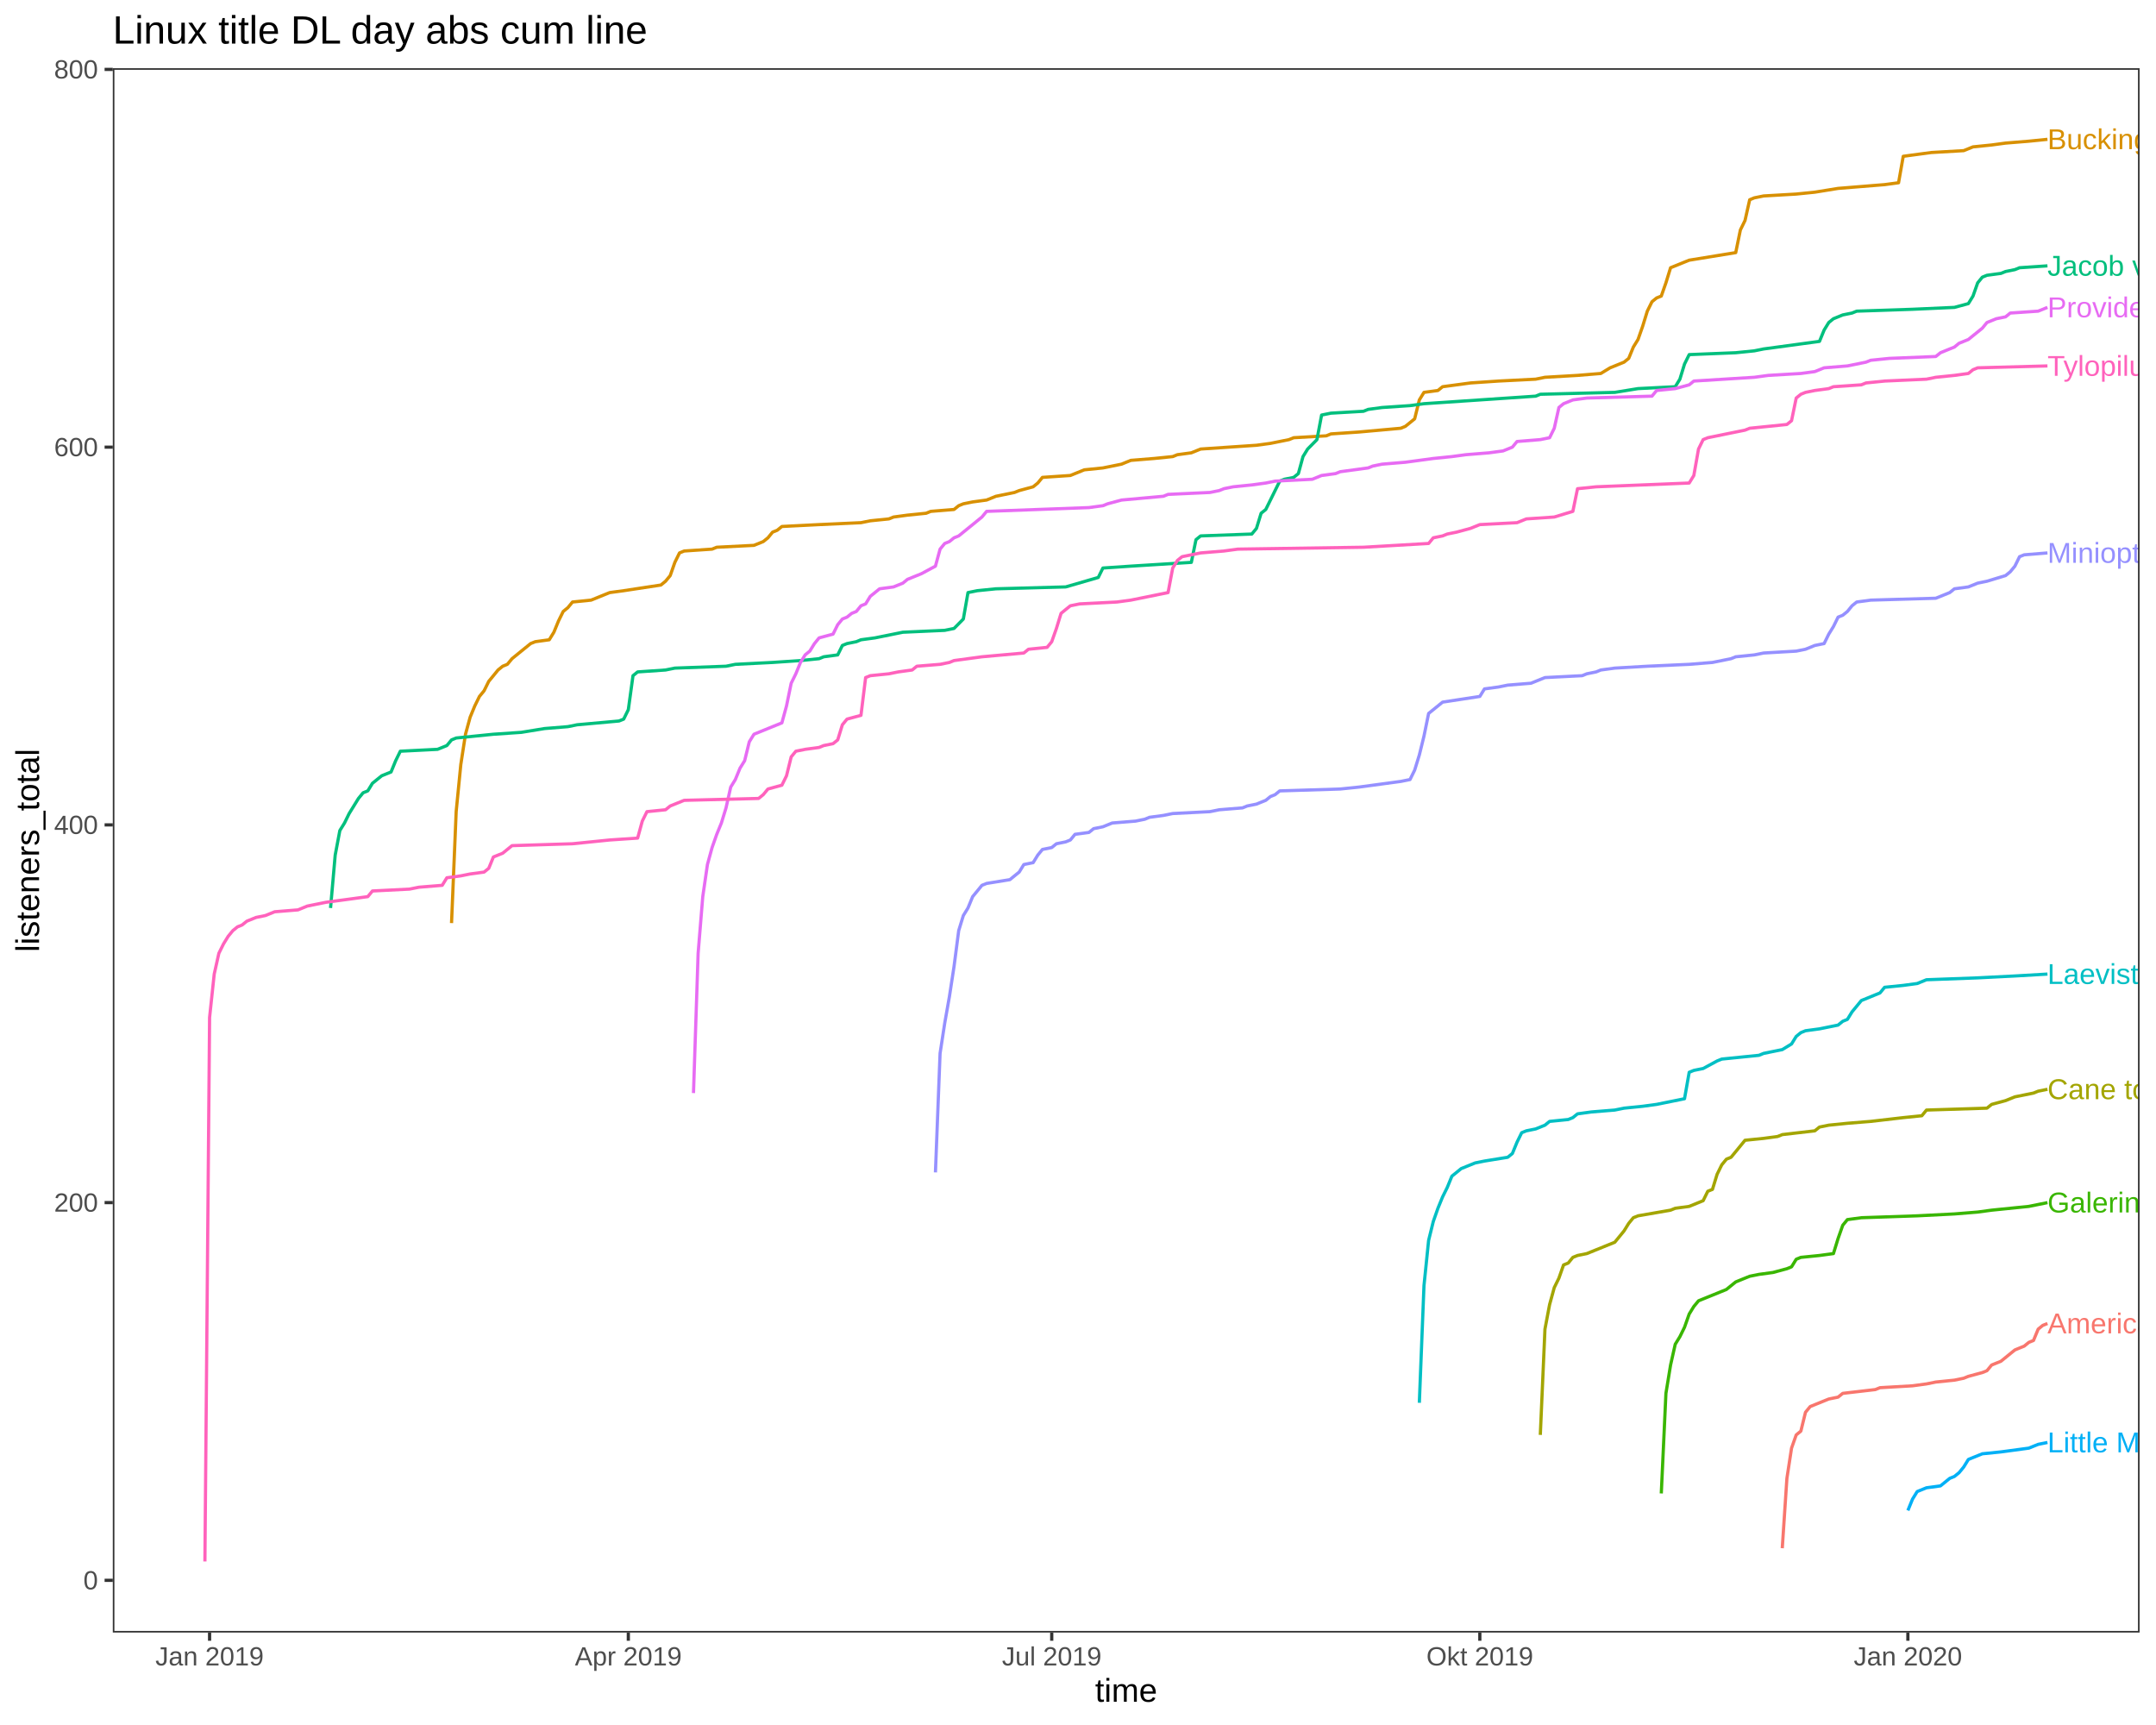
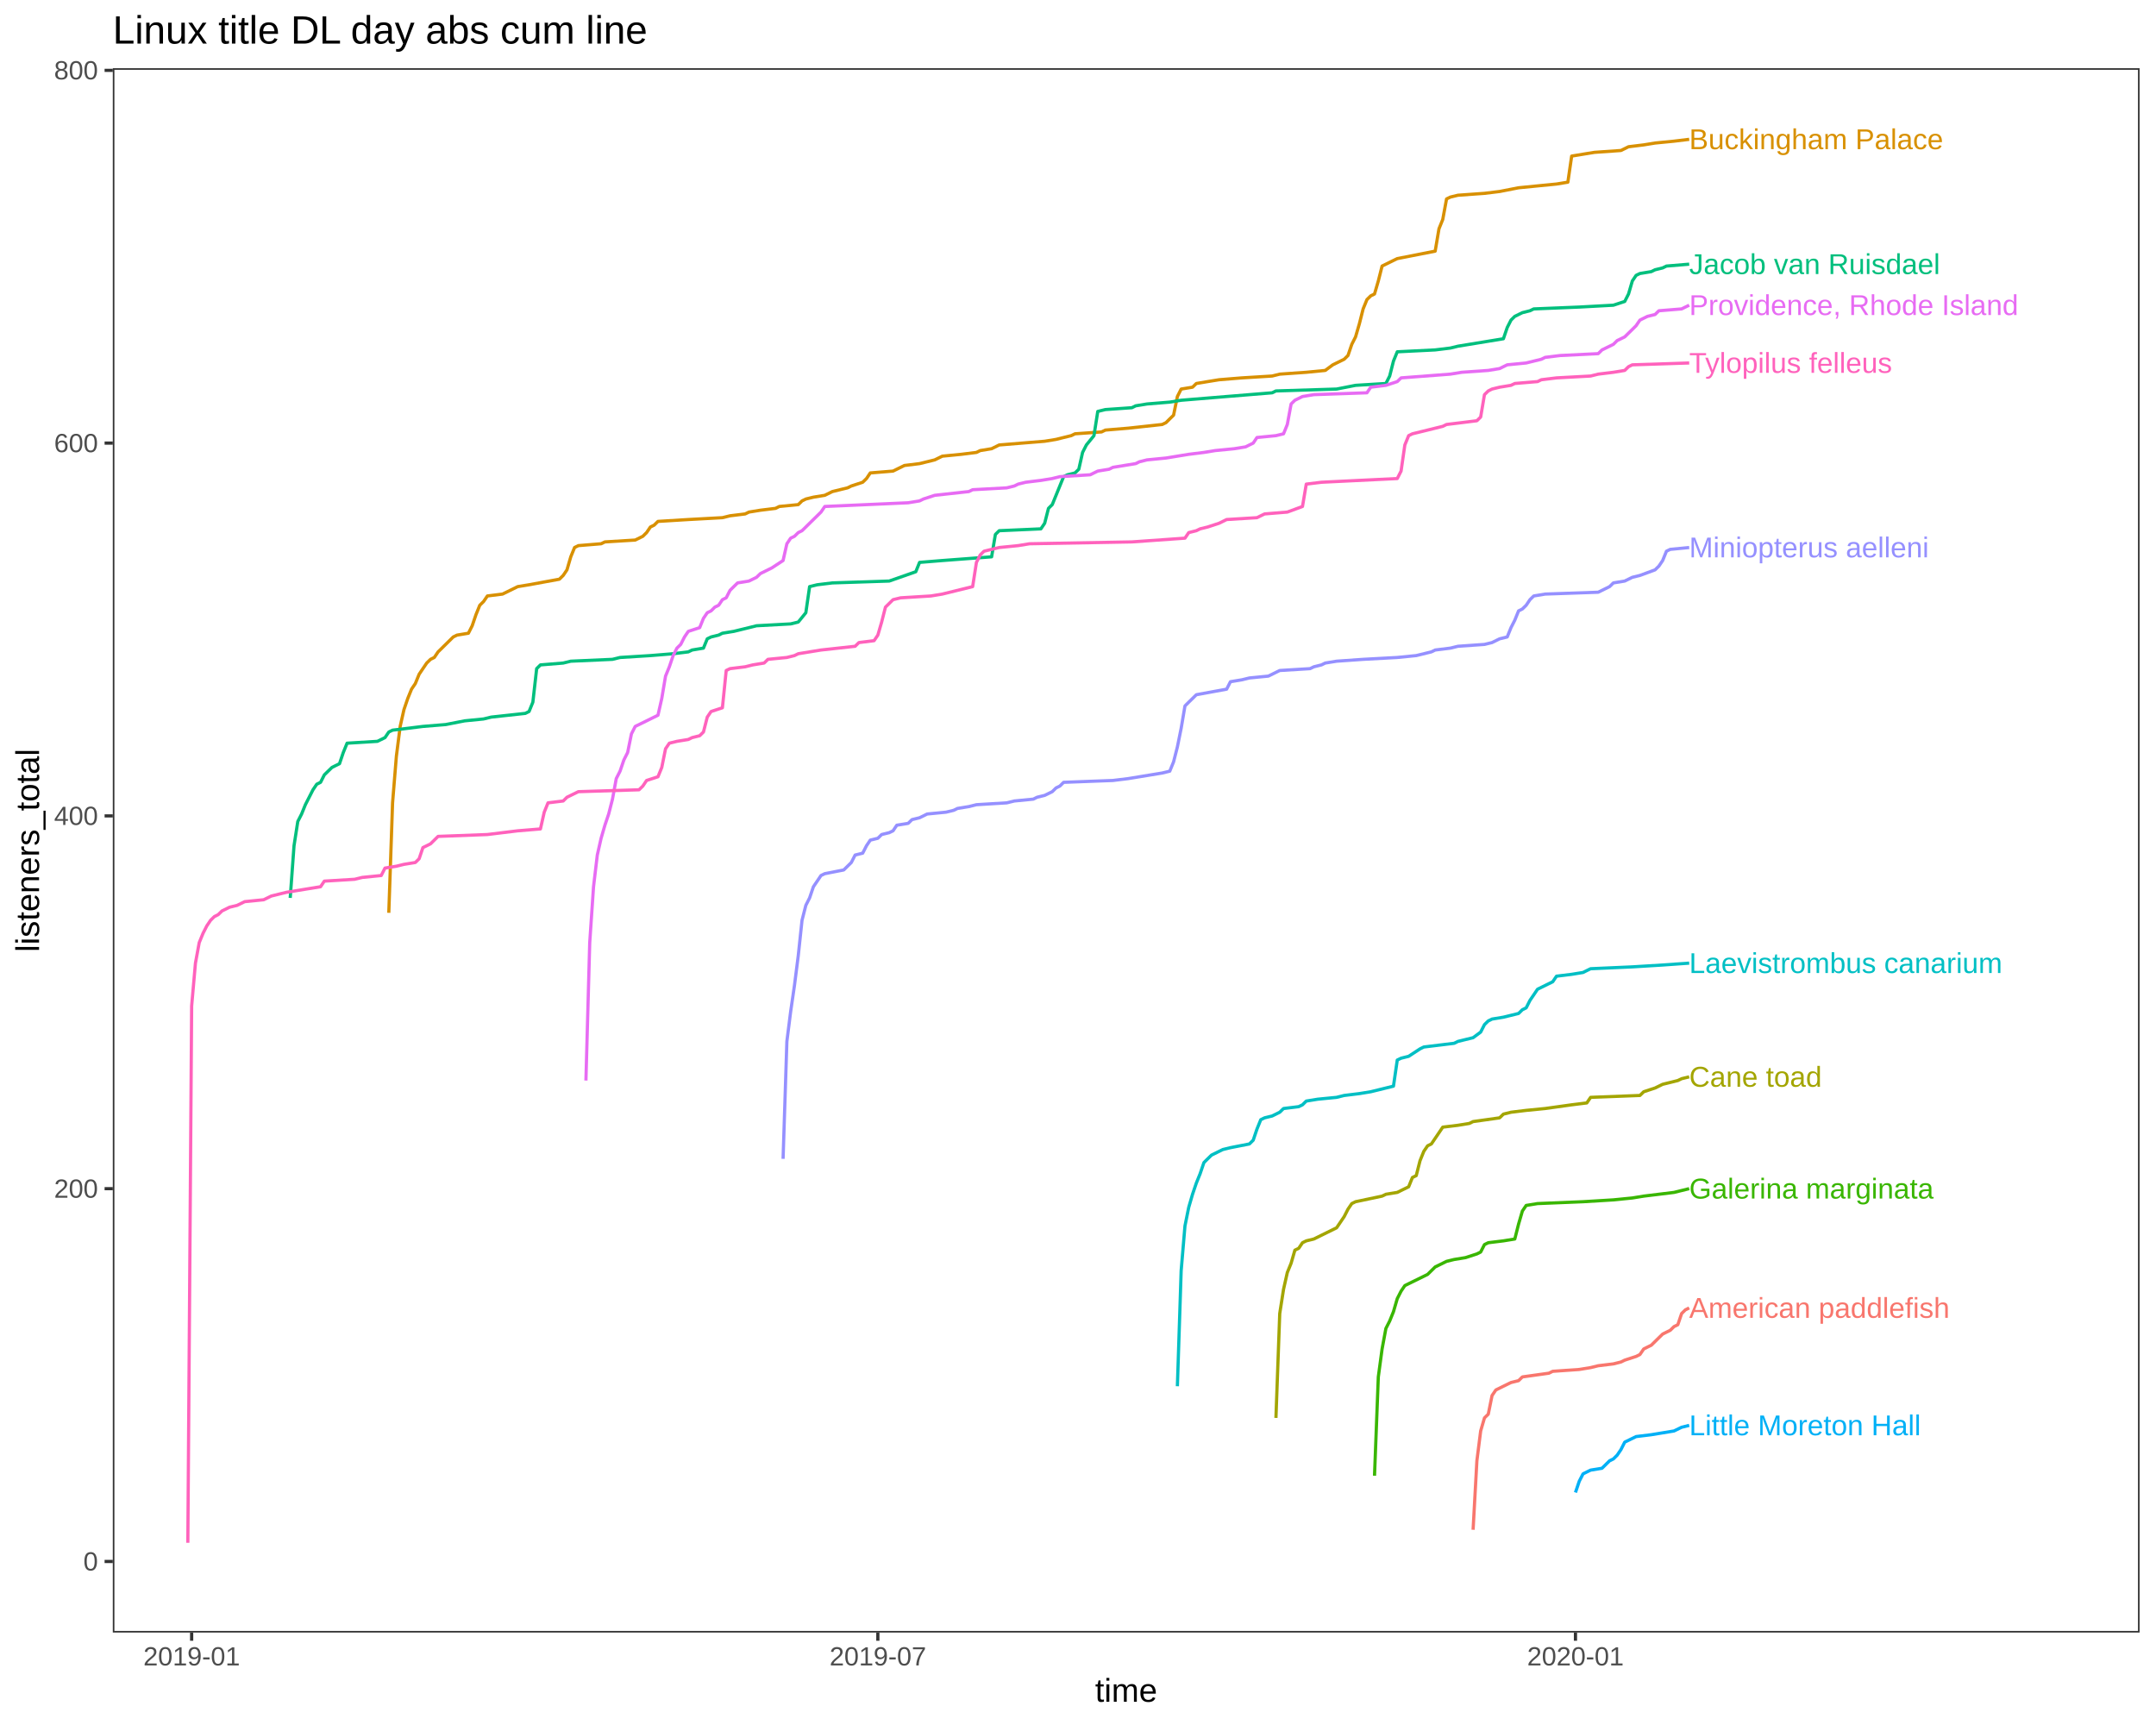
<svg xmlns="http://www.w3.org/2000/svg" viewBox="0 0 720.00 576.00">
  <defs>
    <style type="text/css">
    line, polyline, polygon, path, rect, circle {
      fill: none;
      stroke: #000000;
      stroke-linecap: round;
      stroke-linejoin: round;
      stroke-miterlimit: 10.00;
    }
  </style>
  </defs>
  <rect width="100%" height="100%" style="stroke: none; fill: #FFFFFF;" />
  <rect x="0.00" y="0.00" width="720.00" height="576.00" style="stroke-width: 1.07; stroke: #FFFFFF; fill: #FFFFFF;" />
  <defs>
    <clipPath id="cpMzcuNjd8NzE0LjUyfDU0NS4xM3wyMi43Nw==">
      <rect x="37.67" y="22.77" width="676.85" height="522.36" />
    </clipPath>
  </defs>
  <rect x="37.67" y="22.77" width="676.85" height="522.36" style="stroke-width: 1.07; stroke: none; fill: #FFFFFF;" clip-path="url(#cpMzcuNjd8NzE0LjUyfDU0NS4xM3wyMi43Nw==)" />
-   <polyline points="595.19,516.97 596.74,493.64 598.29,483.55 599.85,479.13 601.40,477.87 602.95,471.57 604.51,469.67 606.06,469.04 607.62,468.41 609.17,467.78 610.72,467.15 613.83,466.52 615.39,465.26 626.26,464.00 627.82,463.37 638.69,462.74 643.35,462.11 646.46,461.48 652.68,460.85 655.79,460.21 657.34,459.58 662.00,458.32 663.55,457.69 665.11,455.80 666.66,455.17 668.22,454.54 669.77,453.28 671.32,452.02 672.88,450.76 674.43,450.12 675.99,449.49 677.54,448.23 679.09,447.60 680.65,443.82 682.20,442.56 683.75,441.93 " style="stroke-width: 1.07; stroke: #F8766D; stroke-linecap: butt;" clip-path="url(#cpMzcuNjd8NzE0LjUyfDU0NS4xM3wyMi43Nw==)" />
-   <polyline points="150.79,308.23 152.34,271.02 153.89,255.26 155.45,245.17 157.00,239.49 158.56,235.71 160.11,232.55 161.66,230.66 163.22,227.51 164.77,225.62 166.32,223.72 167.88,222.46 169.43,221.83 170.99,219.94 174.09,217.42 175.65,216.16 177.20,214.90 178.76,214.27 183.42,213.63 184.97,211.11 186.52,207.33 188.08,204.18 189.63,202.91 191.19,201.02 197.40,200.39 198.96,199.76 200.51,199.13 202.06,198.50 203.62,197.87 208.28,197.24 220.71,195.35 222.26,194.08 223.82,192.19 225.37,187.78 226.92,184.63 228.48,183.99 237.80,183.36 239.36,182.73 251.79,182.10 254.89,180.84 256.45,179.58 258.00,177.69 259.56,177.06 261.11,175.80 273.54,175.17 287.52,174.53 290.63,173.90 296.85,173.27 298.40,172.64 303.06,172.01 309.28,171.38 310.83,170.75 318.60,170.12 320.16,168.86 321.71,168.23 324.82,167.60 329.48,166.97 332.59,165.71 335.69,165.08 338.80,164.44 340.36,163.81 345.02,162.55 346.57,161.29 348.12,159.40 357.45,158.77 359.00,158.14 362.11,156.88 368.32,156.25 374.54,154.99 376.09,154.35 377.65,153.72 385.42,153.09 391.63,152.46 393.19,151.83 397.85,151.20 400.95,149.94 419.60,148.68 424.26,148.05 427.37,147.42 430.48,146.79 432.03,146.16 442.91,145.53 444.46,144.89 453.79,144.26 467.77,143.00 469.32,142.37 470.88,141.11 472.43,139.85 473.99,133.54 475.54,131.02 480.20,130.39 481.75,129.13 486.42,128.50 491.08,127.87 500.40,127.24 512.83,126.61 515.94,125.98 526.82,125.35 534.59,124.71 537.69,122.82 539.25,122.19 540.80,121.56 542.35,120.93 543.91,119.67 545.46,115.89 547.02,113.36 548.57,108.95 550.12,103.90 551.68,100.75 553.23,99.49 554.79,98.86 556.34,94.44 557.89,89.40 561.00,88.14 562.55,87.51 564.11,86.88 579.65,84.35 581.20,76.79 582.75,73.63 584.31,66.70 585.86,66.06 588.97,65.43 599.85,64.80 606.06,64.17 613.83,62.91 629.37,61.65 634.03,61.02 635.59,52.19 640.25,51.56 644.91,50.93 655.79,50.30 657.34,49.67 658.89,49.04 665.11,48.41 669.77,47.78 677.54,47.15 683.75,46.52 " style="stroke-width: 1.07; stroke: #D89000; stroke-linecap: butt;" clip-path="url(#cpMzcuNjd8NzE0LjUyfDU0NS4xM3wyMi43Nw==)" />
-   <polyline points="514.39,479.13 515.94,443.82 517.49,435.62 519.05,429.94 520.60,426.79 522.15,422.38 523.71,421.75 525.26,419.85 526.82,419.22 529.92,418.59 533.03,417.33 539.25,414.81 540.80,412.92 542.35,411.02 543.91,408.50 545.46,406.61 547.02,405.98 557.89,404.09 559.45,403.46 564.11,402.83 565.66,402.20 568.77,400.93 570.32,397.78 571.88,397.15 573.43,392.11 574.99,388.95 576.54,387.06 578.09,386.43 579.65,384.54 581.20,382.65 582.75,380.75 588.97,380.12 593.63,379.49 595.19,378.86 606.06,377.60 607.62,376.34 610.72,375.71 616.94,375.08 624.71,374.45 635.59,373.19 641.80,372.56 643.35,370.66 663.55,370.03 665.11,368.77 669.77,367.51 671.32,366.88 672.88,366.25 675.99,365.62 679.09,364.99 680.65,364.36 683.75,363.73 " style="stroke-width: 1.07; stroke: #A3A500; stroke-linecap: butt;" clip-path="url(#cpMzcuNjd8NzE0LjUyfDU0NS4xM3wyMi43Nw==)" />
-   <polyline points="554.79,498.68 556.34,465.26 557.89,455.80 559.45,448.86 561.00,446.34 562.55,443.19 564.11,438.77 565.66,436.25 567.22,434.36 568.77,433.73 570.32,433.10 573.43,431.84 576.54,430.57 578.09,429.31 579.65,428.05 581.20,427.42 582.75,426.79 584.31,426.16 587.42,425.53 592.08,424.90 596.74,423.64 598.29,423.01 599.85,420.48 601.40,419.85 607.62,419.22 612.28,418.59 613.83,413.55 615.39,409.13 616.94,407.24 621.60,406.61 640.25,405.98 652.68,405.35 660.45,404.72 665.11,404.09 677.54,402.83 680.65,402.20 683.75,401.57 " style="stroke-width: 1.07; stroke: #39B600; stroke-linecap: butt;" clip-path="url(#cpMzcuNjd8NzE0LjUyfDU0NS4xM3wyMi43Nw==)" />
-   <polyline points="110.39,303.19 111.94,285.53 113.49,277.33 115.05,274.81 116.60,271.65 119.71,266.61 121.26,264.72 122.82,264.09 124.37,261.56 125.92,260.30 127.48,259.04 129.03,258.41 130.59,257.78 132.14,254.00 133.69,250.84 146.12,250.21 147.68,249.58 149.23,248.95 150.79,247.06 152.34,246.43 158.56,245.80 164.77,245.17 174.09,244.54 181.86,243.27 189.63,242.64 192.74,242.01 206.72,240.75 208.28,240.12 209.83,236.97 211.39,225.62 212.94,224.36 222.26,223.72 225.37,223.09 242.46,222.46 245.57,221.83 258.00,221.20 267.32,220.57 273.54,219.94 275.09,219.31 279.76,218.68 281.31,215.53 282.86,214.90 285.97,214.27 287.52,213.63 292.19,213.00 295.29,212.37 298.40,211.74 301.51,211.11 315.49,210.48 318.60,209.85 321.71,206.70 323.26,197.87 326.37,197.24 332.59,196.61 355.89,195.98 366.77,192.82 368.32,189.67 377.65,189.04 397.85,187.78 399.40,180.21 400.95,178.95 418.05,178.32 419.60,176.43 421.15,171.38 422.71,170.12 427.37,160.66 428.92,160.03 432.03,159.40 433.59,158.14 435.14,152.46 436.69,149.94 439.80,146.79 441.35,138.59 444.46,137.96 455.34,137.33 456.89,136.70 461.55,136.07 470.88,135.44 475.54,134.80 494.19,133.54 503.51,132.91 512.83,132.28 514.39,131.65 539.25,131.02 547.02,129.76 559.45,129.13 561.00,126.61 562.55,121.56 564.11,118.41 579.65,117.78 585.86,117.15 588.97,116.52 593.63,115.89 607.62,113.99 609.17,110.21 610.72,107.69 612.28,106.43 613.83,105.80 615.39,105.16 618.49,104.53 620.05,103.90 638.69,103.27 652.68,102.64 657.34,101.38 658.89,98.86 660.45,94.44 662.00,92.55 663.55,91.92 668.22,91.29 669.77,90.66 672.88,90.03 674.43,89.40 683.75,88.77 " style="stroke-width: 1.07; stroke: #00BF7D; stroke-linecap: butt;" clip-path="url(#cpMzcuNjd8NzE0LjUyfDU0NS4xM3wyMi43Nw==)" />
-   <polyline points="473.99,468.41 475.54,429.31 477.09,414.18 478.65,407.87 480.20,403.46 481.75,399.67 483.31,396.52 484.86,392.74 486.42,391.48 487.97,390.21 491.08,388.95 492.63,388.32 495.74,387.69 503.51,386.43 505.06,385.17 506.62,381.38 508.17,378.23 509.72,377.60 512.83,376.97 514.39,376.34 515.94,375.71 517.49,374.45 523.71,373.82 525.26,373.19 526.82,371.93 531.48,371.29 539.25,370.66 542.35,370.03 548.57,369.40 553.23,368.77 556.34,368.14 562.55,366.88 564.11,358.05 565.66,357.42 568.77,356.79 573.43,354.27 574.99,353.64 581.20,353.01 587.42,352.38 588.97,351.74 592.08,351.11 595.19,350.48 598.29,348.59 599.85,346.07 601.40,344.81 602.95,344.18 607.62,343.55 610.72,342.92 613.83,342.29 615.39,341.02 616.94,340.39 618.49,337.87 620.05,335.98 621.60,334.09 624.71,332.83 626.26,332.19 627.82,331.56 629.37,329.67 635.59,329.04 640.25,328.41 641.80,327.78 643.35,327.15 660.45,326.52 672.88,325.89 683.75,325.26 " style="stroke-width: 1.07; stroke: #00BFC4; stroke-linecap: butt;" clip-path="url(#cpMzcuNjd8NzE0LjUyfDU0NS4xM3wyMi43Nw==)" />
-   <polyline points="637.14,504.36 638.69,500.58 640.25,498.05 641.80,497.42 643.35,496.79 648.02,496.16 651.12,493.64 652.68,493.01 654.23,491.75 655.79,489.85 657.34,487.33 658.89,486.70 660.45,486.07 662.00,485.44 668.22,484.81 677.54,483.55 679.09,482.92 680.65,482.29 683.75,481.66 " style="stroke-width: 1.07; stroke: #00B0F6; stroke-linecap: butt;" clip-path="url(#cpMzcuNjd8NzE0LjUyfDU0NS4xM3wyMi43Nw==)" />
-   <polyline points="312.39,391.48 313.94,351.74 315.49,341.65 317.05,332.83 318.60,322.74 320.16,310.75 321.71,305.71 323.26,303.19 324.82,299.40 326.37,297.51 327.92,295.62 329.48,294.99 337.25,293.73 338.80,292.46 340.36,291.20 341.91,288.68 345.02,288.05 346.57,285.53 348.12,283.64 351.23,283.01 352.79,281.74 355.89,281.11 357.45,280.48 359.00,278.59 363.66,277.96 365.22,276.70 368.32,276.07 369.88,275.44 371.43,274.81 379.20,274.18 382.31,273.55 383.86,272.91 388.52,272.28 391.63,271.65 404.06,271.02 407.17,270.39 414.94,269.76 416.49,269.13 419.60,268.50 421.15,267.87 422.71,267.24 424.26,265.98 425.82,265.35 427.37,264.09 447.57,263.46 453.79,262.82 458.45,262.19 467.77,260.93 470.88,260.30 472.43,257.15 473.99,252.10 475.54,245.80 477.09,238.23 478.65,236.97 480.20,235.71 481.75,234.45 494.19,232.55 495.74,230.03 500.40,229.40 503.51,228.77 511.28,228.14 512.83,227.51 514.39,226.88 515.94,226.25 528.37,225.62 529.92,224.99 533.03,224.36 534.59,223.72 539.25,223.09 550.12,222.46 564.11,221.83 571.88,221.20 578.09,219.94 579.65,219.31 585.86,218.68 588.97,218.05 599.85,217.42 602.95,216.79 606.06,215.53 609.17,214.90 610.72,211.74 612.28,209.22 613.83,206.07 615.39,205.44 616.94,204.18 618.49,202.28 620.05,201.02 624.71,200.39 646.46,199.76 648.02,199.13 651.12,197.87 652.68,196.61 657.34,195.98 660.45,194.72 663.55,194.08 669.77,192.19 671.32,190.93 672.88,189.04 674.43,185.89 675.99,185.26 683.75,184.63 " style="stroke-width: 1.07; stroke: #9590FF; stroke-linecap: butt;" clip-path="url(#cpMzcuNjd8NzE0LjUyfDU0NS4xM3wyMi43Nw==)" />
-   <polyline points="231.59,364.99 233.14,318.32 234.69,299.40 236.25,288.68 237.80,283.01 239.36,278.59 240.91,274.81 242.46,269.76 244.02,262.82 245.57,260.30 247.12,256.52 248.68,254.00 250.23,247.69 251.79,245.17 253.34,244.54 254.89,243.91 256.45,243.27 259.56,242.01 261.11,241.38 262.66,235.71 264.22,228.14 265.77,224.99 267.32,221.20 268.88,218.68 270.43,217.42 271.99,214.90 273.54,213.00 278.20,211.74 279.76,208.59 281.31,206.70 282.86,206.07 284.42,204.81 285.97,204.18 287.52,202.28 289.08,201.65 290.63,199.13 292.19,197.87 293.74,196.61 298.40,195.98 299.96,195.35 301.51,194.72 303.06,193.45 306.17,192.19 307.72,191.56 312.39,189.04 313.94,183.36 315.49,181.47 317.05,180.84 318.60,179.58 320.16,178.95 321.71,177.69 323.26,176.43 324.82,175.17 326.37,173.90 327.92,172.64 329.48,170.75 346.57,170.12 363.66,169.49 368.32,168.86 369.88,168.23 374.54,166.97 388.52,165.71 390.08,165.08 404.06,164.44 407.17,163.81 408.72,163.18 411.83,162.55 418.05,161.92 422.71,161.29 425.82,160.66 438.25,160.03 439.80,159.40 441.35,158.77 446.02,158.14 447.57,157.51 456.89,156.25 458.45,155.62 461.55,154.99 469.32,154.35 473.99,153.72 478.65,153.09 484.86,152.46 489.52,151.83 497.29,151.20 501.95,150.57 503.51,149.94 505.06,149.31 506.62,147.42 514.39,146.79 517.49,146.16 519.05,143.00 520.60,136.07 522.15,134.80 523.71,134.17 525.26,133.54 529.92,132.91 551.68,132.28 553.23,130.39 559.45,129.76 564.11,128.50 565.66,127.24 585.86,125.98 590.52,125.35 601.40,124.71 606.06,124.08 607.62,123.45 609.17,122.82 616.94,122.19 623.15,120.93 624.71,120.30 630.92,119.67 646.46,119.04 648.02,117.78 651.12,116.52 652.68,115.89 654.23,114.62 655.79,113.99 657.34,113.36 658.89,112.10 660.45,110.84 662.00,109.58 663.55,107.69 665.11,107.06 666.66,106.43 669.77,105.80 671.32,104.53 680.65,103.90 682.20,103.27 683.75,102.64 " style="stroke-width: 1.07; stroke: #E76BF3; stroke-linecap: butt;" clip-path="url(#cpMzcuNjd8NzE0LjUyfDU0NS4xM3wyMi43Nw==)" />
-   <polyline points="68.43,521.39 69.99,339.76 71.54,325.26 73.09,318.32 74.65,315.17 76.20,312.65 77.76,310.75 79.31,309.49 80.86,308.86 82.42,307.60 83.97,306.97 85.52,306.34 88.63,305.71 90.19,305.08 91.74,304.45 99.51,303.82 101.06,303.19 102.62,302.55 108.83,301.29 113.49,300.66 122.82,299.40 124.37,297.51 136.80,296.88 139.91,296.25 147.68,295.62 149.23,293.10 153.89,292.46 157.00,291.83 161.66,291.20 163.22,289.94 164.77,286.16 166.32,285.53 167.88,284.90 169.43,283.64 170.99,282.37 191.19,281.74 197.40,281.11 203.62,280.48 212.94,279.85 214.49,274.18 216.05,271.02 222.26,270.39 223.82,269.13 225.37,268.50 228.48,267.24 253.34,266.61 254.89,265.35 256.45,263.46 261.11,262.19 262.66,259.04 264.22,252.73 265.77,250.84 268.88,250.21 273.54,249.58 275.09,248.95 278.20,248.32 279.76,247.06 281.31,242.01 282.86,240.12 287.52,238.86 289.08,226.25 290.63,225.62 296.85,224.99 299.96,224.36 304.62,223.72 306.17,222.46 313.94,221.83 317.05,221.20 318.60,220.57 323.26,219.94 327.92,219.31 341.91,218.05 343.46,216.79 349.68,216.16 351.23,214.27 352.79,209.85 354.34,204.81 355.89,203.54 357.45,202.28 360.55,201.65 372.99,201.02 377.65,200.39 390.08,197.87 391.63,189.67 393.19,187.15 394.74,185.89 397.85,185.26 400.95,184.63 408.72,183.99 413.39,183.36 455.34,182.73 477.09,181.47 478.65,179.58 481.75,178.95 483.31,178.32 486.42,177.69 491.08,176.43 492.63,175.80 494.19,175.17 506.62,174.53 508.17,173.90 509.72,173.27 519.05,172.64 525.26,170.75 526.82,163.18 533.03,162.55 564.11,161.29 565.66,158.77 567.22,149.94 568.77,146.79 570.32,146.16 573.43,145.53 576.54,144.89 579.65,144.26 582.75,143.63 584.31,143.00 590.52,142.37 596.74,141.74 598.29,140.48 599.85,132.91 601.40,131.65 602.95,131.02 606.06,130.39 610.72,129.76 612.28,129.13 621.60,128.50 623.15,127.87 629.37,127.24 643.35,126.61 646.46,125.98 652.68,125.35 657.34,124.71 658.89,123.45 660.45,122.82 683.75,122.19 " style="stroke-width: 1.07; stroke: #FF62BC; stroke-linecap: butt;" clip-path="url(#cpMzcuNjd8NzE0LjUyfDU0NS4xM3wyMi43Nw==)" />
+   <polyline points="491.94,510.81 493.21,487.78 494.47,477.82 495.74,473.46 497.01,472.22 498.27,466.00 499.54,464.13 500.80,463.51 502.07,462.88 503.34,462.26 504.60,461.64 507.13,461.02 508.40,459.77 517.26,458.53 518.53,457.90 527.39,457.28 531.19,456.66 533.72,456.04 538.79,455.42 541.32,454.79 542.58,454.17 546.38,452.93 547.65,452.30 548.92,450.44 550.18,449.81 551.45,449.19 552.71,447.95 553.98,446.70 555.25,445.46 556.51,444.83 557.78,444.21 559.04,442.97 560.31,442.35 561.58,438.61 562.84,437.37 564.11,436.74 " style="stroke-width: 1.07; stroke: #F8766D; stroke-linecap: butt;" clip-path="url(#cpMzcuNjd8NzE0LjUyfDU0NS4xM3wyMi43Nw==)" />
+   <polyline points="129.84,304.80 131.10,268.08 132.37,252.52 133.64,242.56 134.90,236.96 136.17,233.23 137.43,230.12 138.70,228.25 139.97,225.14 141.23,223.27 142.50,221.40 143.77,220.16 145.03,219.54 146.30,217.67 148.83,215.18 150.10,213.93 151.36,212.69 152.63,212.07 156.43,211.44 157.69,208.95 158.96,205.22 160.22,202.11 161.49,200.86 162.76,199.00 167.82,198.37 169.09,197.75 170.35,197.13 171.62,196.51 172.89,195.88 176.68,195.26 186.81,193.40 188.08,192.15 189.34,190.28 190.61,185.93 191.88,182.82 193.14,182.19 200.74,181.57 202.01,180.95 212.13,180.33 214.67,179.08 215.93,177.84 217.20,175.97 218.46,175.35 219.73,174.10 229.86,173.48 241.25,172.86 243.79,172.23 248.85,171.61 250.12,170.99 253.92,170.37 258.98,169.75 260.25,169.12 266.58,168.50 267.84,167.26 269.11,166.63 271.64,166.01 275.44,165.39 277.97,164.14 280.50,163.52 283.04,162.90 284.30,162.28 288.10,161.03 289.37,159.79 290.63,157.92 298.23,157.30 299.49,156.68 302.03,155.43 307.09,154.81 312.16,153.56 313.42,152.94 314.69,152.32 321.02,151.70 326.08,151.07 327.35,150.45 331.15,149.83 333.68,148.58 348.87,147.34 352.67,146.72 355.20,146.09 357.74,145.47 359.00,144.85 367.86,144.23 369.13,143.61 376.73,142.98 388.12,141.74 389.39,141.12 390.65,139.87 391.92,138.63 393.19,132.40 394.45,129.91 398.25,129.29 399.52,128.05 403.31,127.42 407.11,126.80 414.71,126.18 424.84,125.56 427.37,124.93 436.23,124.31 442.56,123.69 445.10,121.82 446.36,121.20 447.63,120.58 448.89,119.96 450.16,118.71 451.43,114.98 452.69,112.49 453.96,108.13 455.22,103.15 456.49,100.04 457.76,98.79 459.02,98.17 460.29,93.82 461.55,88.84 464.09,87.59 465.35,86.97 466.62,86.35 479.28,83.86 480.55,76.39 481.81,73.28 483.08,66.43 484.34,65.81 486.88,65.19 495.74,64.56 500.80,63.94 507.13,62.70 519.80,61.45 523.59,60.83 524.86,52.12 528.66,51.49 532.46,50.87 541.32,50.25 542.58,49.63 543.85,49.00 548.92,48.38 552.71,47.76 559.04,47.14 564.11,46.52 " style="stroke-width: 1.07; stroke: #D89000; stroke-linecap: butt;" clip-path="url(#cpMzcuNjd8NzE0LjUyfDU0NS4xM3wyMi43Nw==)" />
+   <polyline points="426.10,473.46 427.37,438.61 428.64,430.52 429.90,424.92 431.17,421.81 432.43,417.45 433.70,416.83 434.97,414.96 436.23,414.34 438.77,413.72 441.30,412.47 446.36,409.98 447.63,408.11 448.89,406.25 450.16,403.76 451.43,401.89 452.69,401.27 461.55,399.40 462.82,398.78 466.62,398.16 467.89,397.53 470.42,396.29 471.68,393.18 472.95,392.56 474.22,387.58 475.48,384.46 476.75,382.60 478.01,381.98 479.28,380.11 480.55,378.24 481.81,376.37 486.88,375.75 490.68,375.13 491.94,374.51 500.80,373.26 502.07,372.02 504.60,371.39 509.67,370.77 516.00,370.15 524.86,368.91 529.92,368.28 531.19,366.42 547.65,365.79 548.92,364.55 552.71,363.30 553.98,362.68 555.25,362.06 557.78,361.44 560.31,360.81 561.58,360.19 564.11,359.57 " style="stroke-width: 1.07; stroke: #A3A500; stroke-linecap: butt;" clip-path="url(#cpMzcuNjd8NzE0LjUyfDU0NS4xM3wyMi43Nw==)" />
+   <polyline points="459.02,492.76 460.29,459.77 461.55,450.44 462.82,443.59 464.09,441.10 465.35,437.99 466.62,433.63 467.89,431.14 469.15,429.28 470.42,428.65 471.68,428.03 474.22,426.79 476.75,425.54 478.01,424.30 479.28,423.05 480.55,422.43 481.81,421.81 483.08,421.18 485.61,420.56 489.41,419.94 493.21,418.70 494.47,418.07 495.74,415.58 497.01,414.96 502.07,414.34 505.87,413.72 507.13,408.74 508.40,404.38 509.67,402.51 513.46,401.89 528.66,401.27 538.79,400.65 545.12,400.02 548.92,399.40 559.04,398.16 561.58,397.53 564.11,396.91 " style="stroke-width: 1.07; stroke: #39B600; stroke-linecap: butt;" clip-path="url(#cpMzcuNjd8NzE0LjUyfDU0NS4xM3wyMi43Nw==)" />
+   <polyline points="96.92,299.82 98.19,282.40 99.45,274.30 100.72,271.81 101.98,268.70 104.52,263.72 105.78,261.86 107.05,261.23 108.31,258.74 109.58,257.50 110.85,256.26 112.11,255.63 113.38,255.01 114.64,251.28 115.91,248.16 126.04,247.54 127.31,246.92 128.57,246.30 129.84,244.43 131.10,243.81 136.17,243.19 141.23,242.56 148.83,241.94 155.16,240.70 161.49,240.07 164.02,239.45 175.42,238.21 176.68,237.58 177.95,234.47 179.22,223.27 180.48,222.02 188.08,221.40 190.61,220.78 204.54,220.16 207.07,219.54 217.20,218.91 224.80,218.29 229.86,217.67 231.13,217.05 234.92,216.42 236.19,213.31 237.46,212.69 239.99,212.07 241.25,211.44 245.05,210.82 247.58,210.20 250.12,209.58 252.65,208.95 264.04,208.33 266.58,207.71 269.11,204.60 270.37,195.88 272.91,195.26 277.97,194.64 296.96,194.02 305.83,190.91 307.09,187.79 314.69,187.17 331.15,185.93 332.41,178.46 333.68,177.21 347.61,176.59 348.87,174.72 350.14,169.75 351.40,168.50 355.20,159.16 356.47,158.54 359.00,157.92 360.27,156.68 361.53,151.07 362.80,148.58 365.33,145.47 366.60,137.38 369.13,136.76 377.99,136.14 379.26,135.51 383.06,134.89 390.65,134.27 394.45,133.65 409.64,132.40 417.24,131.78 424.84,131.16 426.10,130.54 446.36,129.91 452.69,128.67 462.82,128.05 464.09,125.56 465.35,120.58 466.62,117.47 479.28,116.84 484.34,116.22 486.88,115.60 490.68,114.98 502.07,113.11 503.34,109.37 504.60,106.89 505.87,105.64 507.13,105.02 508.40,104.40 510.93,103.77 512.20,103.15 527.39,102.53 538.79,101.91 542.58,100.66 543.85,98.17 545.12,93.82 546.38,91.95 547.65,91.33 551.45,90.70 552.71,90.08 555.25,89.46 556.51,88.84 564.11,88.21 " style="stroke-width: 1.07; stroke: #00BF7D; stroke-linecap: butt;" clip-path="url(#cpMzcuNjd8NzE0LjUyfDU0NS4xM3wyMi43Nw==)" />
+   <polyline points="393.19,462.88 394.45,424.30 395.72,409.36 396.98,403.14 398.25,398.78 399.52,395.04 400.78,391.93 402.05,388.20 403.31,386.95 404.58,385.71 407.11,384.46 408.38,383.84 410.91,383.22 417.24,381.98 418.51,380.73 419.77,377.00 421.04,373.88 422.31,373.26 424.84,372.64 426.10,372.02 427.37,371.39 428.64,370.15 433.70,369.53 434.97,368.91 436.23,367.66 440.03,367.04 446.36,366.42 448.89,365.79 453.96,365.17 457.76,364.55 460.29,363.93 465.35,362.68 466.62,353.97 467.89,353.35 470.42,352.72 474.22,350.23 475.48,349.61 480.55,348.99 485.61,348.37 486.88,347.74 489.41,347.12 491.94,346.50 494.47,344.63 495.74,342.14 497.01,340.90 498.27,340.28 502.07,339.65 504.60,339.03 507.13,338.41 508.40,337.16 509.67,336.54 510.93,334.05 512.20,332.19 513.46,330.32 516.00,329.07 517.26,328.45 518.53,327.83 519.80,325.96 524.86,325.34 528.66,324.72 529.92,324.09 531.19,323.47 545.12,322.85 555.25,322.23 564.11,321.60 " style="stroke-width: 1.07; stroke: #00BFC4; stroke-linecap: butt;" clip-path="url(#cpMzcuNjd8NzE0LjUyfDU0NS4xM3wyMi43Nw==)" />
+   <polyline points="526.13,498.36 527.39,494.62 528.66,492.14 529.92,491.51 531.19,490.89 534.99,490.27 537.52,487.78 538.79,487.16 540.05,485.91 541.32,484.04 542.58,481.55 543.85,480.93 545.12,480.31 546.38,479.69 551.45,479.07 559.04,477.82 560.31,477.20 561.58,476.58 564.11,475.95 " style="stroke-width: 1.07; stroke: #00B0F6; stroke-linecap: butt;" clip-path="url(#cpMzcuNjd8NzE0LjUyfDU0NS4xM3wyMi43Nw==)" />
+   <polyline points="261.51,386.95 262.78,347.74 264.04,337.79 265.31,329.07 266.58,319.12 267.84,307.29 269.11,302.31 270.37,299.82 271.64,296.09 272.91,294.22 274.17,292.35 275.44,291.73 281.77,290.49 283.04,289.24 284.30,288.00 285.57,285.51 288.10,284.88 289.37,282.40 290.63,280.53 293.16,279.91 294.43,278.66 296.96,278.04 298.23,277.42 299.49,275.55 303.29,274.93 304.56,273.68 307.09,273.06 308.36,272.44 309.62,271.81 315.95,271.19 318.49,270.57 319.75,269.95 323.55,269.33 326.08,268.70 336.21,268.08 338.74,267.46 345.07,266.84 346.34,266.21 348.87,265.59 350.14,264.97 351.40,264.35 352.67,263.10 353.94,262.48 355.20,261.23 371.66,260.61 376.73,259.99 380.52,259.37 388.12,258.12 390.65,257.50 391.92,254.39 393.19,249.41 394.45,243.19 395.72,235.72 396.98,234.47 398.25,233.23 399.52,231.98 409.64,230.12 410.91,227.63 414.71,227.00 417.24,226.38 423.57,225.76 424.84,225.14 426.10,224.51 427.37,223.89 437.50,223.27 438.77,222.65 441.30,222.02 442.56,221.40 446.36,220.78 455.22,220.16 466.62,219.54 472.95,218.91 478.01,217.67 479.28,217.05 484.34,216.42 486.88,215.80 495.74,215.18 498.27,214.56 500.80,213.31 503.34,212.69 504.60,209.58 505.87,207.09 507.13,203.98 508.40,203.35 509.67,202.11 510.93,200.24 512.20,199.00 516.00,198.37 533.72,197.75 534.99,197.13 537.52,195.88 538.79,194.64 542.58,194.02 545.12,192.77 547.65,192.15 552.71,190.28 553.98,189.04 555.25,187.17 556.51,184.06 557.78,183.44 564.11,182.82 " style="stroke-width: 1.07; stroke: #9590FF; stroke-linecap: butt;" clip-path="url(#cpMzcuNjd8NzE0LjUyfDU0NS4xM3wyMi43Nw==)" />
+   <polyline points="195.67,360.81 196.94,314.76 198.21,296.09 199.47,285.51 200.74,279.91 202.01,275.55 203.27,271.81 204.54,266.84 205.80,259.99 207.07,257.50 208.34,253.77 209.60,251.28 210.87,245.05 212.13,242.56 213.40,241.94 214.67,241.32 215.93,240.70 218.46,239.45 219.73,238.83 221.00,233.23 222.26,225.76 223.53,222.65 224.80,218.91 226.06,216.42 227.33,215.18 228.59,212.69 229.86,210.82 233.66,209.58 234.92,206.47 236.19,204.60 237.46,203.98 238.72,202.73 239.99,202.11 241.25,200.24 242.52,199.62 243.79,197.13 245.05,195.88 246.32,194.64 250.12,194.02 251.38,193.40 252.65,192.77 253.92,191.53 256.45,190.28 257.71,189.66 261.51,187.17 262.78,181.57 264.04,179.70 265.31,179.08 266.58,177.84 267.84,177.21 269.11,175.97 270.37,174.72 271.64,173.48 272.91,172.23 274.17,170.99 275.44,169.12 289.37,168.50 303.29,167.88 307.09,167.26 308.36,166.63 312.16,165.39 323.55,164.14 324.82,163.52 336.21,162.90 338.74,162.28 340.01,161.65 342.54,161.03 347.61,160.41 351.40,159.79 353.94,159.16 364.07,158.54 365.33,157.92 366.60,157.30 370.40,156.68 371.66,156.05 379.26,154.81 380.52,154.19 383.06,153.56 389.39,152.94 393.19,152.32 396.98,151.70 402.05,151.07 405.85,150.45 412.18,149.83 415.98,149.21 417.24,148.58 418.51,147.96 419.77,146.09 426.10,145.47 428.64,144.85 429.90,141.74 431.17,134.89 432.43,133.65 433.70,133.03 434.97,132.40 438.77,131.78 456.49,131.16 457.76,129.29 462.82,128.67 466.62,127.42 467.89,126.18 484.34,124.93 488.14,124.31 497.01,123.69 500.80,123.07 502.07,122.44 503.34,121.82 509.67,121.20 514.73,119.96 516.00,119.33 521.06,118.71 533.72,118.09 534.99,116.84 537.52,115.60 538.79,114.98 540.05,113.73 541.32,113.11 542.58,112.49 543.85,111.24 545.12,110.00 546.38,108.75 547.65,106.89 548.92,106.26 550.18,105.64 552.71,105.02 553.98,103.77 561.58,103.15 562.84,102.53 564.11,101.91 " style="stroke-width: 1.07; stroke: #E76BF3; stroke-linecap: butt;" clip-path="url(#cpMzcuNjd8NzE0LjUyfDU0NS4xM3wyMi43Nw==)" />
+   <polyline points="62.73,515.16 64.00,335.92 65.27,321.60 66.53,314.76 67.80,311.65 69.07,309.16 70.33,307.29 71.60,306.05 72.86,305.42 74.13,304.18 75.40,303.56 76.66,302.93 79.19,302.31 80.46,301.69 81.73,301.07 88.06,300.44 89.32,299.82 90.59,299.20 95.65,297.95 99.45,297.33 107.05,296.09 108.31,294.22 118.44,293.60 120.98,292.98 127.31,292.35 128.57,289.86 132.37,289.24 134.90,288.62 138.70,288.00 139.97,286.75 141.23,283.02 142.50,282.40 143.77,281.77 145.03,280.53 146.30,279.28 162.76,278.66 167.82,278.04 172.89,277.42 180.48,276.79 181.75,271.19 183.01,268.08 188.08,267.46 189.34,266.21 190.61,265.59 193.14,264.35 213.40,263.72 214.67,262.48 215.93,260.61 219.73,259.37 221.00,256.26 222.26,250.03 223.53,248.16 226.06,247.54 229.86,246.92 231.13,246.30 233.66,245.67 234.92,244.43 236.19,239.45 237.46,237.58 241.25,236.34 242.52,223.89 243.79,223.27 248.85,222.65 251.38,222.02 255.18,221.40 256.45,220.16 262.78,219.54 265.31,218.91 266.58,218.29 270.37,217.67 274.17,217.05 285.57,215.80 286.83,214.56 291.90,213.93 293.16,212.07 294.43,207.71 295.70,202.73 296.96,201.49 298.23,200.24 300.76,199.62 310.89,199.00 314.69,198.37 324.82,195.88 326.08,187.79 327.35,185.30 328.61,184.06 331.15,183.44 333.68,182.82 340.01,182.19 343.81,181.57 377.99,180.95 395.72,179.70 396.98,177.84 399.52,177.21 400.78,176.59 403.31,175.97 407.11,174.72 408.38,174.10 409.64,173.48 419.77,172.86 421.04,172.23 422.31,171.61 429.90,170.99 434.97,169.12 436.23,161.65 441.30,161.03 466.62,159.79 467.89,157.30 469.15,148.58 470.42,145.47 471.68,144.85 474.22,144.23 476.75,143.61 479.28,142.98 481.81,142.36 483.08,141.74 488.14,141.12 493.21,140.49 494.47,139.25 495.74,131.78 497.01,130.54 498.27,129.91 500.80,129.29 504.60,128.67 505.87,128.05 513.46,127.42 514.73,126.80 519.80,126.18 531.19,125.56 533.72,124.93 538.79,124.31 542.58,123.69 543.85,122.44 545.12,121.82 564.11,121.20 " style="stroke-width: 1.07; stroke: #FF62BC; stroke-linecap: butt;" clip-path="url(#cpMzcuNjd8NzE0LjUyfDU0NS4xM3wyMi43Nw==)" />
  <g clip-path="url(#cpMzcuNjd8NzE0LjUyfDU0NS4xM3wyMi43Nw==)">
-     <text x="683.75" y="445.22" style="font-size: 9.60px; fill: #F8766D; font-family: Liberation Sans;" textLength="86.84px" lengthAdjust="spacingAndGlyphs">American paddlefish</text>
+     <text x="564.11" y="440.04" style="font-size: 9.60px; fill: #F8766D; font-family: Liberation Sans;" textLength="86.84px" lengthAdjust="spacingAndGlyphs">American paddlefish</text>
  </g>
  <g clip-path="url(#cpMzcuNjd8NzE0LjUyfDU0NS4xM3wyMi43Nw==)">
-     <text x="683.75" y="49.81" style="font-size: 9.60px; fill: #D89000; font-family: Liberation Sans;" textLength="84.73px" lengthAdjust="spacingAndGlyphs">Buckingham Palace</text>
+     <text x="564.11" y="49.81" style="font-size: 9.60px; fill: #D89000; font-family: Liberation Sans;" textLength="84.73px" lengthAdjust="spacingAndGlyphs">Buckingham Palace</text>
  </g>
  <g clip-path="url(#cpMzcuNjd8NzE0LjUyfDU0NS4xM3wyMi43Nw==)">
-     <text x="683.75" y="367.02" style="font-size: 9.60px; fill: #A3A500; font-family: Liberation Sans;" textLength="44.23px" lengthAdjust="spacingAndGlyphs">Cane toad</text>
+     <text x="564.11" y="362.87" style="font-size: 9.60px; fill: #A3A500; font-family: Liberation Sans;" textLength="44.23px" lengthAdjust="spacingAndGlyphs">Cane toad</text>
  </g>
  <g clip-path="url(#cpMzcuNjd8NzE0LjUyfDU0NS4xM3wyMi43Nw==)">
-     <text x="683.75" y="404.86" style="font-size: 9.60px; fill: #39B600; font-family: Liberation Sans;" textLength="81.50px" lengthAdjust="spacingAndGlyphs">Galerina marginata</text>
+     <text x="564.11" y="400.21" style="font-size: 9.60px; fill: #39B600; font-family: Liberation Sans;" textLength="81.50px" lengthAdjust="spacingAndGlyphs">Galerina marginata</text>
  </g>
  <g clip-path="url(#cpMzcuNjd8NzE0LjUyfDU0NS4xM3wyMi43Nw==)">
-     <text x="683.75" y="92.06" style="font-size: 9.60px; fill: #00BF7D; font-family: Liberation Sans;" textLength="83.66px" lengthAdjust="spacingAndGlyphs">Jacob van Ruisdael</text>
+     <text x="564.11" y="91.51" style="font-size: 9.60px; fill: #00BF7D; font-family: Liberation Sans;" textLength="83.66px" lengthAdjust="spacingAndGlyphs">Jacob van Ruisdael</text>
  </g>
  <g clip-path="url(#cpMzcuNjd8NzE0LjUyfDU0NS4xM3wyMi43Nw==)">
-     <text x="683.75" y="328.55" style="font-size: 9.60px; fill: #00BFC4; font-family: Liberation Sans;" textLength="104.41px" lengthAdjust="spacingAndGlyphs">Laevistrombus canarium</text>
+     <text x="564.11" y="324.90" style="font-size: 9.60px; fill: #00BFC4; font-family: Liberation Sans;" textLength="104.41px" lengthAdjust="spacingAndGlyphs">Laevistrombus canarium</text>
  </g>
  <g clip-path="url(#cpMzcuNjd8NzE0LjUyfDU0NS4xM3wyMi43Nw==)">
-     <text x="683.75" y="484.95" style="font-size: 9.60px; fill: #00B0F6; font-family: Liberation Sans;" textLength="77.25px" lengthAdjust="spacingAndGlyphs">Little Moreton Hall</text>
+     <text x="564.11" y="479.25" style="font-size: 9.60px; fill: #00B0F6; font-family: Liberation Sans;" textLength="77.25px" lengthAdjust="spacingAndGlyphs">Little Moreton Hall</text>
  </g>
  <g clip-path="url(#cpMzcuNjd8NzE0LjUyfDU0NS4xM3wyMi43Nw==)">
-     <text x="683.75" y="187.92" style="font-size: 9.60px; fill: #9590FF; font-family: Liberation Sans;" textLength="79.89px" lengthAdjust="spacingAndGlyphs">Miniopterus aelleni</text>
+     <text x="564.11" y="186.11" style="font-size: 9.60px; fill: #9590FF; font-family: Liberation Sans;" textLength="79.89px" lengthAdjust="spacingAndGlyphs">Miniopterus aelleni</text>
  </g>
  <g clip-path="url(#cpMzcuNjd8NzE0LjUyfDU0NS4xM3wyMi43Nw==)">
-     <text x="683.75" y="105.94" style="font-size: 9.60px; fill: #E76BF3; font-family: Liberation Sans;" textLength="109.78px" lengthAdjust="spacingAndGlyphs">Providence, Rhode Island</text>
+     <text x="564.11" y="105.20" style="font-size: 9.60px; fill: #E76BF3; font-family: Liberation Sans;" textLength="109.78px" lengthAdjust="spacingAndGlyphs">Providence, Rhode Island</text>
  </g>
  <g clip-path="url(#cpMzcuNjd8NzE0LjUyfDU0NS4xM3wyMi43Nw==)">
-     <text x="683.75" y="125.49" style="font-size: 9.60px; fill: #FF62BC; font-family: Liberation Sans;" textLength="67.66px" lengthAdjust="spacingAndGlyphs">Tylopilus felleus</text>
+     <text x="564.11" y="124.50" style="font-size: 9.60px; fill: #FF62BC; font-family: Liberation Sans;" textLength="67.66px" lengthAdjust="spacingAndGlyphs">Tylopilus felleus</text>
  </g>
  <rect x="37.67" y="22.77" width="676.85" height="522.36" style="stroke-width: 1.07; stroke: #333333;" clip-path="url(#cpMzcuNjd8NzE0LjUyfDU0NS4xM3wyMi43Nw==)" />
  <defs>
    <clipPath id="cpMC4wMHw3MjAuMDB8NTc2LjAwfDAuMDA=">
      <rect x="0.00" y="0.00" width="720.00" height="576.00" />
    </clipPath>
  </defs>
  <g clip-path="url(#cpMC4wMHw3MjAuMDB8NTc2LjAwfDAuMDA=)">
-     <text x="27.84" y="530.72" style="font-size: 8.80px; fill: #4D4D4D; font-family: Liberation Sans;" textLength="4.89px" lengthAdjust="spacingAndGlyphs">0</text>
+     <text x="27.84" y="524.41" style="font-size: 8.80px; fill: #4D4D4D; font-family: Liberation Sans;" textLength="4.89px" lengthAdjust="spacingAndGlyphs">0</text>
  </g>
  <g clip-path="url(#cpMC4wMHw3MjAuMDB8NTc2LjAwfDAuMDA=)">
-     <text x="18.06" y="404.59" style="font-size: 8.80px; fill: #4D4D4D; font-family: Liberation Sans;" textLength="14.67px" lengthAdjust="spacingAndGlyphs">200</text>
+     <text x="18.06" y="399.94" style="font-size: 8.80px; fill: #4D4D4D; font-family: Liberation Sans;" textLength="14.67px" lengthAdjust="spacingAndGlyphs">200</text>
  </g>
  <g clip-path="url(#cpMC4wMHw3MjAuMDB8NTc2LjAwfDAuMDA=)">
-     <text x="18.06" y="278.46" style="font-size: 8.80px; fill: #4D4D4D; font-family: Liberation Sans;" textLength="14.67px" lengthAdjust="spacingAndGlyphs">400</text>
+     <text x="18.06" y="275.46" style="font-size: 8.80px; fill: #4D4D4D; font-family: Liberation Sans;" textLength="14.67px" lengthAdjust="spacingAndGlyphs">400</text>
  </g>
  <g clip-path="url(#cpMC4wMHw3MjAuMDB8NTc2LjAwfDAuMDA=)">
-     <text x="18.06" y="152.33" style="font-size: 8.80px; fill: #4D4D4D; font-family: Liberation Sans;" textLength="14.67px" lengthAdjust="spacingAndGlyphs">600</text>
+     <text x="18.06" y="150.99" style="font-size: 8.80px; fill: #4D4D4D; font-family: Liberation Sans;" textLength="14.67px" lengthAdjust="spacingAndGlyphs">600</text>
  </g>
  <g clip-path="url(#cpMC4wMHw3MjAuMDB8NTc2LjAwfDAuMDA=)">
-     <text x="18.06" y="26.20" style="font-size: 8.80px; fill: #4D4D4D; font-family: Liberation Sans;" textLength="14.67px" lengthAdjust="spacingAndGlyphs">800</text>
+     <text x="18.06" y="26.51" style="font-size: 8.80px; fill: #4D4D4D; font-family: Liberation Sans;" textLength="14.67px" lengthAdjust="spacingAndGlyphs">800</text>
  </g>
-   <polyline points="34.93,527.69 37.67,527.69 " style="stroke-width: 1.07; stroke: #333333; stroke-linecap: butt;" clip-path="url(#cpMC4wMHw3MjAuMDB8NTc2LjAwfDAuMDA=)" />
-   <polyline points="34.93,401.57 37.67,401.57 " style="stroke-width: 1.07; stroke: #333333; stroke-linecap: butt;" clip-path="url(#cpMC4wMHw3MjAuMDB8NTc2LjAwfDAuMDA=)" />
-   <polyline points="34.93,275.44 37.67,275.44 " style="stroke-width: 1.07; stroke: #333333; stroke-linecap: butt;" clip-path="url(#cpMC4wMHw3MjAuMDB8NTc2LjAwfDAuMDA=)" />
-   <polyline points="34.93,149.31 37.67,149.31 " style="stroke-width: 1.07; stroke: #333333; stroke-linecap: butt;" clip-path="url(#cpMC4wMHw3MjAuMDB8NTc2LjAwfDAuMDA=)" />
-   <polyline points="34.93,23.18 37.67,23.18 " style="stroke-width: 1.07; stroke: #333333; stroke-linecap: butt;" clip-path="url(#cpMC4wMHw3MjAuMDB8NTc2LjAwfDAuMDA=)" />
-   <polyline points="69.99,547.87 69.99,545.13 " style="stroke-width: 1.07; stroke: #333333; stroke-linecap: butt;" clip-path="url(#cpMC4wMHw3MjAuMDB8NTc2LjAwfDAuMDA=)" />
-   <polyline points="209.83,547.87 209.83,545.13 " style="stroke-width: 1.07; stroke: #333333; stroke-linecap: butt;" clip-path="url(#cpMC4wMHw3MjAuMDB8NTc2LjAwfDAuMDA=)" />
-   <polyline points="351.23,547.87 351.23,545.13 " style="stroke-width: 1.07; stroke: #333333; stroke-linecap: butt;" clip-path="url(#cpMC4wMHw3MjAuMDB8NTc2LjAwfDAuMDA=)" />
-   <polyline points="494.19,547.87 494.19,545.13 " style="stroke-width: 1.07; stroke: #333333; stroke-linecap: butt;" clip-path="url(#cpMC4wMHw3MjAuMDB8NTc2LjAwfDAuMDA=)" />
-   <polyline points="637.14,547.87 637.14,545.13 " style="stroke-width: 1.07; stroke: #333333; stroke-linecap: butt;" clip-path="url(#cpMC4wMHw3MjAuMDB8NTc2LjAwfDAuMDA=)" />
+   <polyline points="34.93,521.39 37.67,521.39 " style="stroke-width: 1.07; stroke: #333333; stroke-linecap: butt;" clip-path="url(#cpMC4wMHw3MjAuMDB8NTc2LjAwfDAuMDA=)" />
+   <polyline points="34.93,396.91 37.67,396.91 " style="stroke-width: 1.07; stroke: #333333; stroke-linecap: butt;" clip-path="url(#cpMC4wMHw3MjAuMDB8NTc2LjAwfDAuMDA=)" />
+   <polyline points="34.93,272.44 37.67,272.44 " style="stroke-width: 1.07; stroke: #333333; stroke-linecap: butt;" clip-path="url(#cpMC4wMHw3MjAuMDB8NTc2LjAwfDAuMDA=)" />
+   <polyline points="34.93,147.96 37.67,147.96 " style="stroke-width: 1.07; stroke: #333333; stroke-linecap: butt;" clip-path="url(#cpMC4wMHw3MjAuMDB8NTc2LjAwfDAuMDA=)" />
+   <polyline points="34.93,23.49 37.67,23.49 " style="stroke-width: 1.07; stroke: #333333; stroke-linecap: butt;" clip-path="url(#cpMC4wMHw3MjAuMDB8NTc2LjAwfDAuMDA=)" />
+   <polyline points="64.00,547.87 64.00,545.13 " style="stroke-width: 1.07; stroke: #333333; stroke-linecap: butt;" clip-path="url(#cpMC4wMHw3MjAuMDB8NTc2LjAwfDAuMDA=)" />
+   <polyline points="293.16,547.87 293.16,545.13 " style="stroke-width: 1.07; stroke: #333333; stroke-linecap: butt;" clip-path="url(#cpMC4wMHw3MjAuMDB8NTc2LjAwfDAuMDA=)" />
+   <polyline points="526.13,547.87 526.13,545.13 " style="stroke-width: 1.07; stroke: #333333; stroke-linecap: butt;" clip-path="url(#cpMC4wMHw3MjAuMDB8NTc2LjAwfDAuMDA=)" />
  <g clip-path="url(#cpMC4wMHw3MjAuMDB8NTc2LjAwfDAuMDA=)">
-     <text x="51.89" y="556.11" style="font-size: 8.80px; fill: #4D4D4D; font-family: Liberation Sans;" textLength="36.19px" lengthAdjust="spacingAndGlyphs">Jan 2019</text>
+     <text x="47.87" y="556.11" style="font-size: 8.80px; fill: #4D4D4D; font-family: Liberation Sans;" textLength="32.27px" lengthAdjust="spacingAndGlyphs">2019-01</text>
  </g>
  <g clip-path="url(#cpMC4wMHw3MjAuMDB8NTc2LjAwfDAuMDA=)">
-     <text x="191.99" y="556.11" style="font-size: 8.80px; fill: #4D4D4D; font-family: Liberation Sans;" textLength="35.69px" lengthAdjust="spacingAndGlyphs">Apr 2019</text>
+     <text x="277.03" y="556.11" style="font-size: 8.80px; fill: #4D4D4D; font-family: Liberation Sans;" textLength="32.27px" lengthAdjust="spacingAndGlyphs">2019-07</text>
  </g>
  <g clip-path="url(#cpMC4wMHw3MjAuMDB8NTc2LjAwfDAuMDA=)">
-     <text x="334.61" y="556.11" style="font-size: 8.80px; fill: #4D4D4D; font-family: Liberation Sans;" textLength="33.25px" lengthAdjust="spacingAndGlyphs">Jul 2019</text>
-   </g>
-   <g clip-path="url(#cpMC4wMHw3MjAuMDB8NTc2LjAwfDAuMDA=)">
-     <text x="476.34" y="556.11" style="font-size: 8.80px; fill: #4D4D4D; font-family: Liberation Sans;" textLength="35.69px" lengthAdjust="spacingAndGlyphs">Okt 2019</text>
-   </g>
-   <g clip-path="url(#cpMC4wMHw3MjAuMDB8NTc2LjAwfDAuMDA=)">
-     <text x="619.05" y="556.11" style="font-size: 8.80px; fill: #4D4D4D; font-family: Liberation Sans;" textLength="36.19px" lengthAdjust="spacingAndGlyphs">Jan 2020</text>
+     <text x="509.99" y="556.11" style="font-size: 8.80px; fill: #4D4D4D; font-family: Liberation Sans;" textLength="32.27px" lengthAdjust="spacingAndGlyphs">2020-01</text>
  </g>
  <g clip-path="url(#cpMC4wMHw3MjAuMDB8NTc2LjAwfDAuMDA=)">
    <text x="365.70" y="568.24" style="font-size: 11.00px; font-family: Liberation Sans;" textLength="20.78px" lengthAdjust="spacingAndGlyphs">time</text>
  </g>
  <g clip-path="url(#cpMC4wMHw3MjAuMDB8NTc2LjAwfDAuMDA=)">
    <text transform="translate(13.04,317.90) rotate(-90)" style="font-size: 11.00px; font-family: Liberation Sans;" textLength="67.91px" lengthAdjust="spacingAndGlyphs">listeners_total</text>
  </g>
  <g clip-path="url(#cpMC4wMHw3MjAuMDB8NTc2LjAwfDAuMDA=)">
    <text x="37.67" y="14.56" style="font-size: 13.20px; font-family: Liberation Sans;" textLength="178.28px" lengthAdjust="spacingAndGlyphs">Linux title DL day abs cum line</text>
  </g>
</svg>
